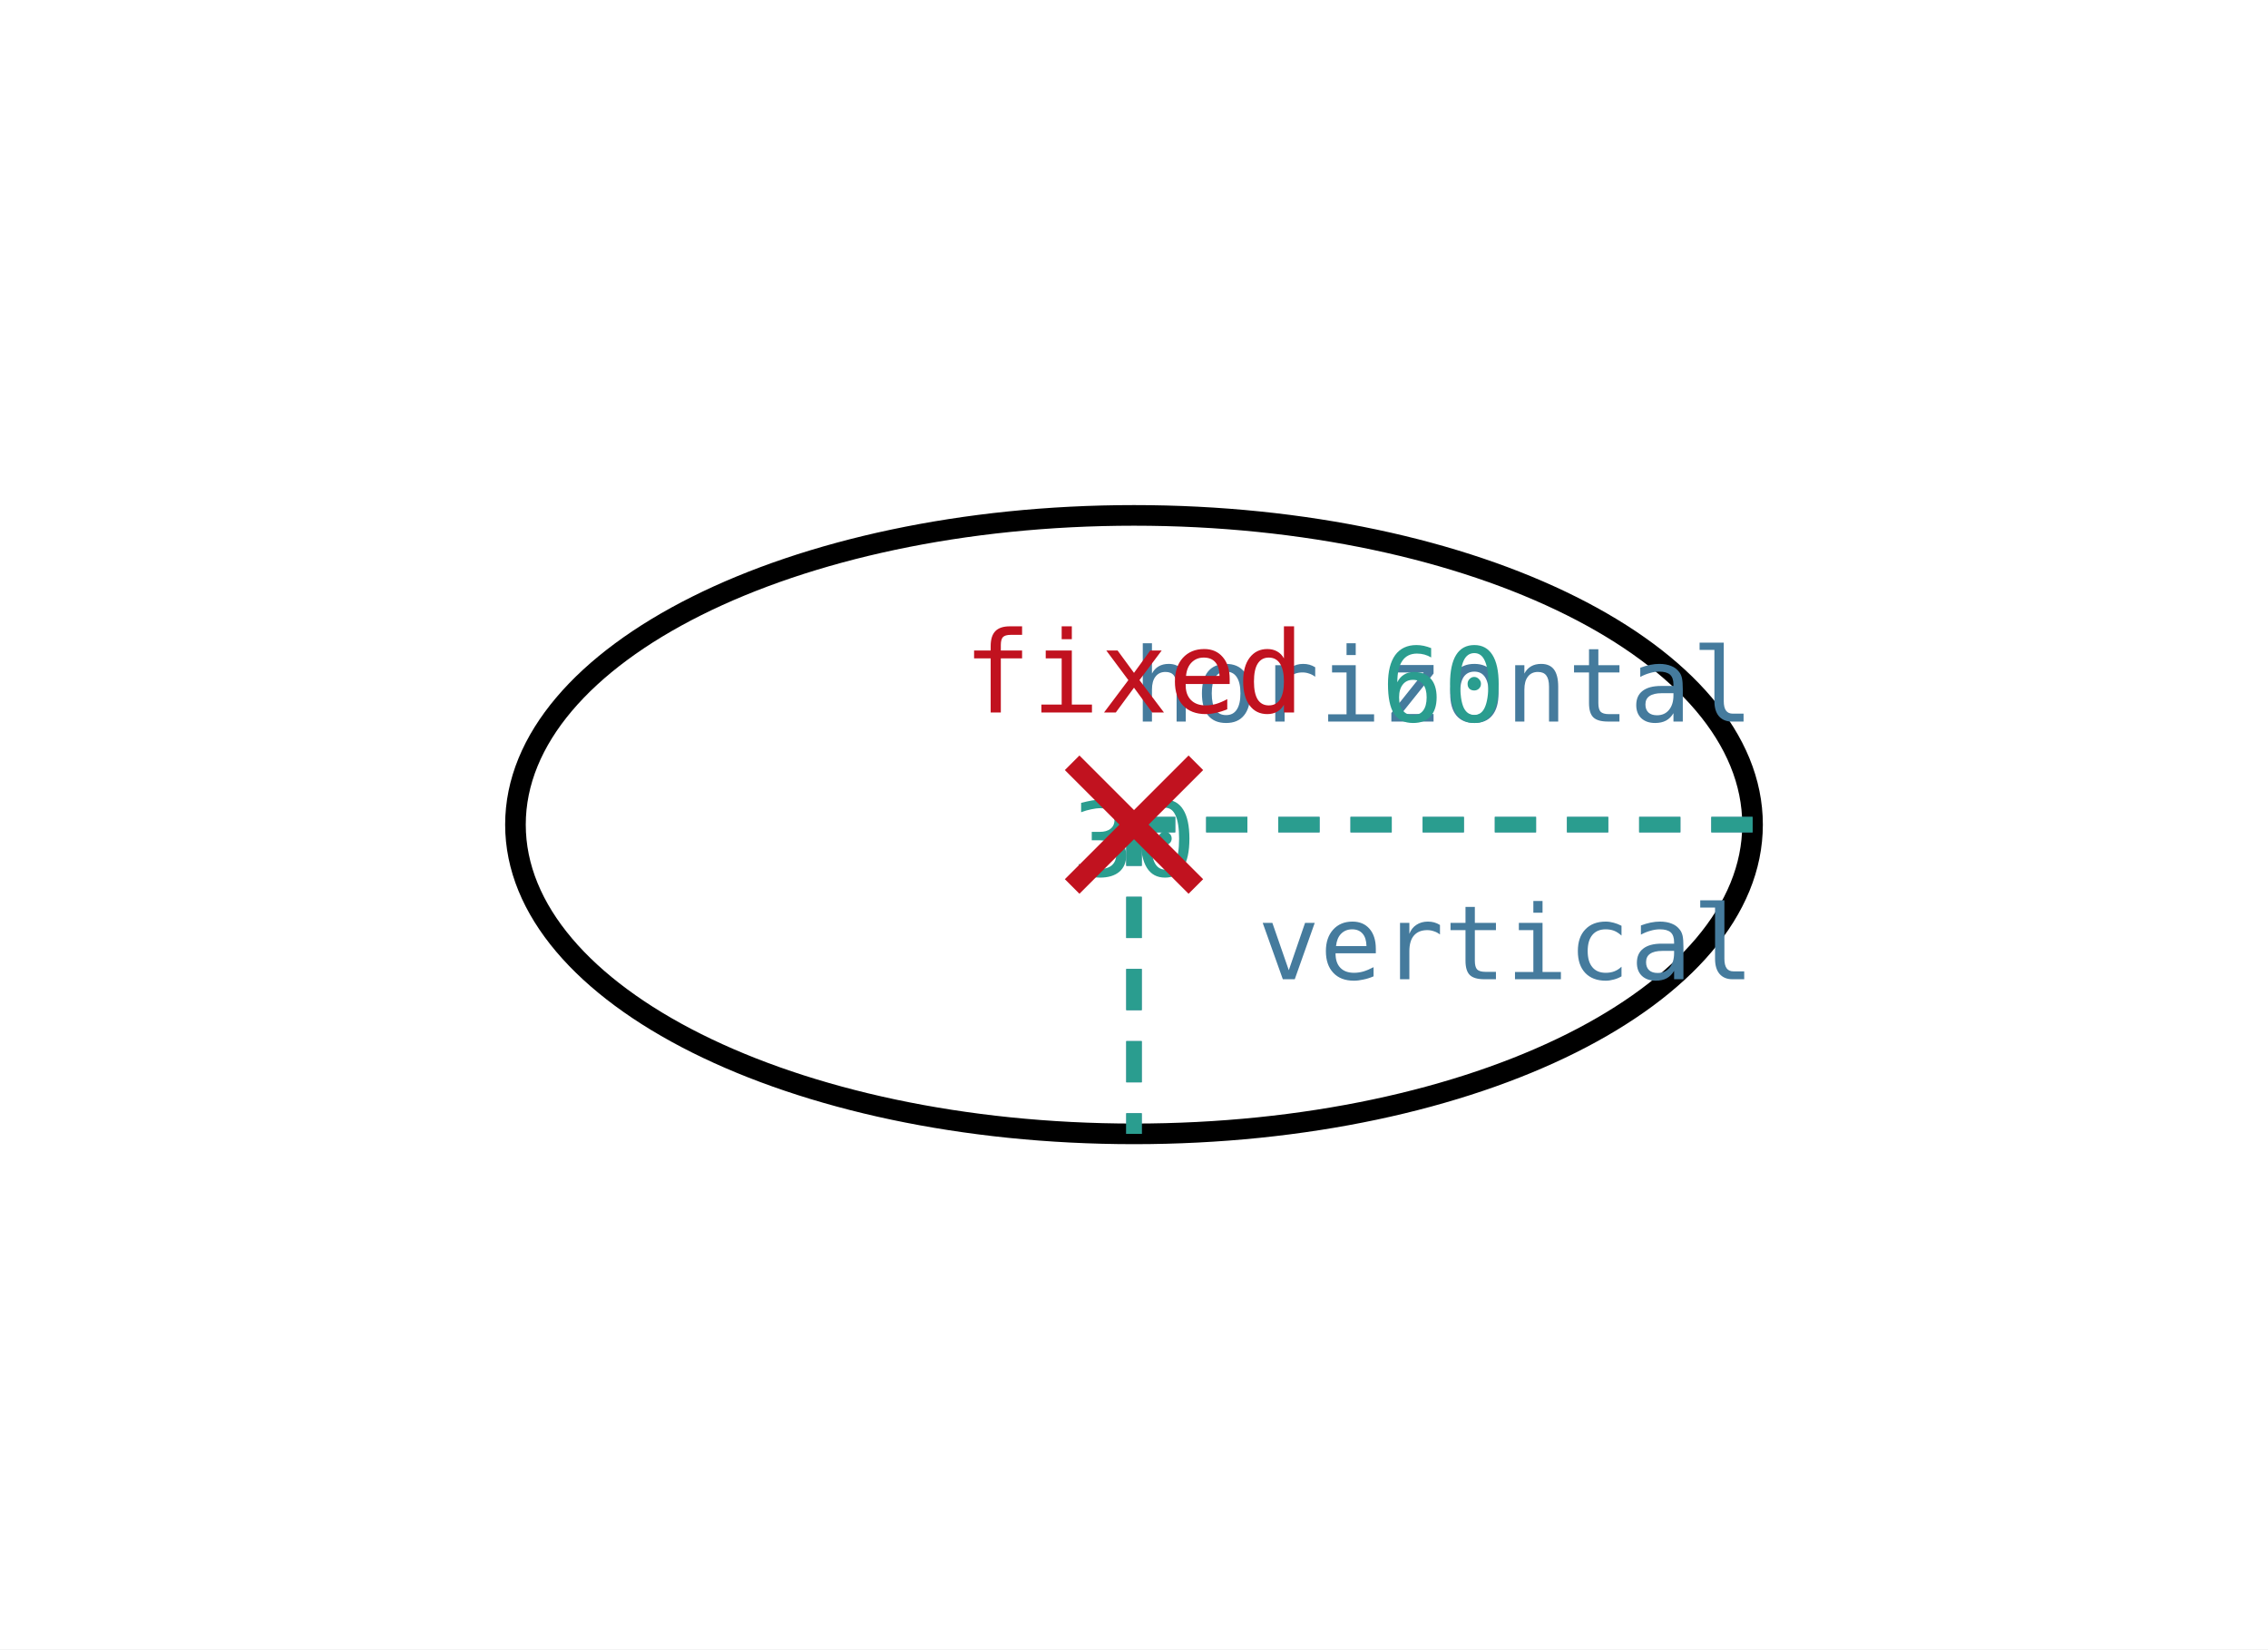
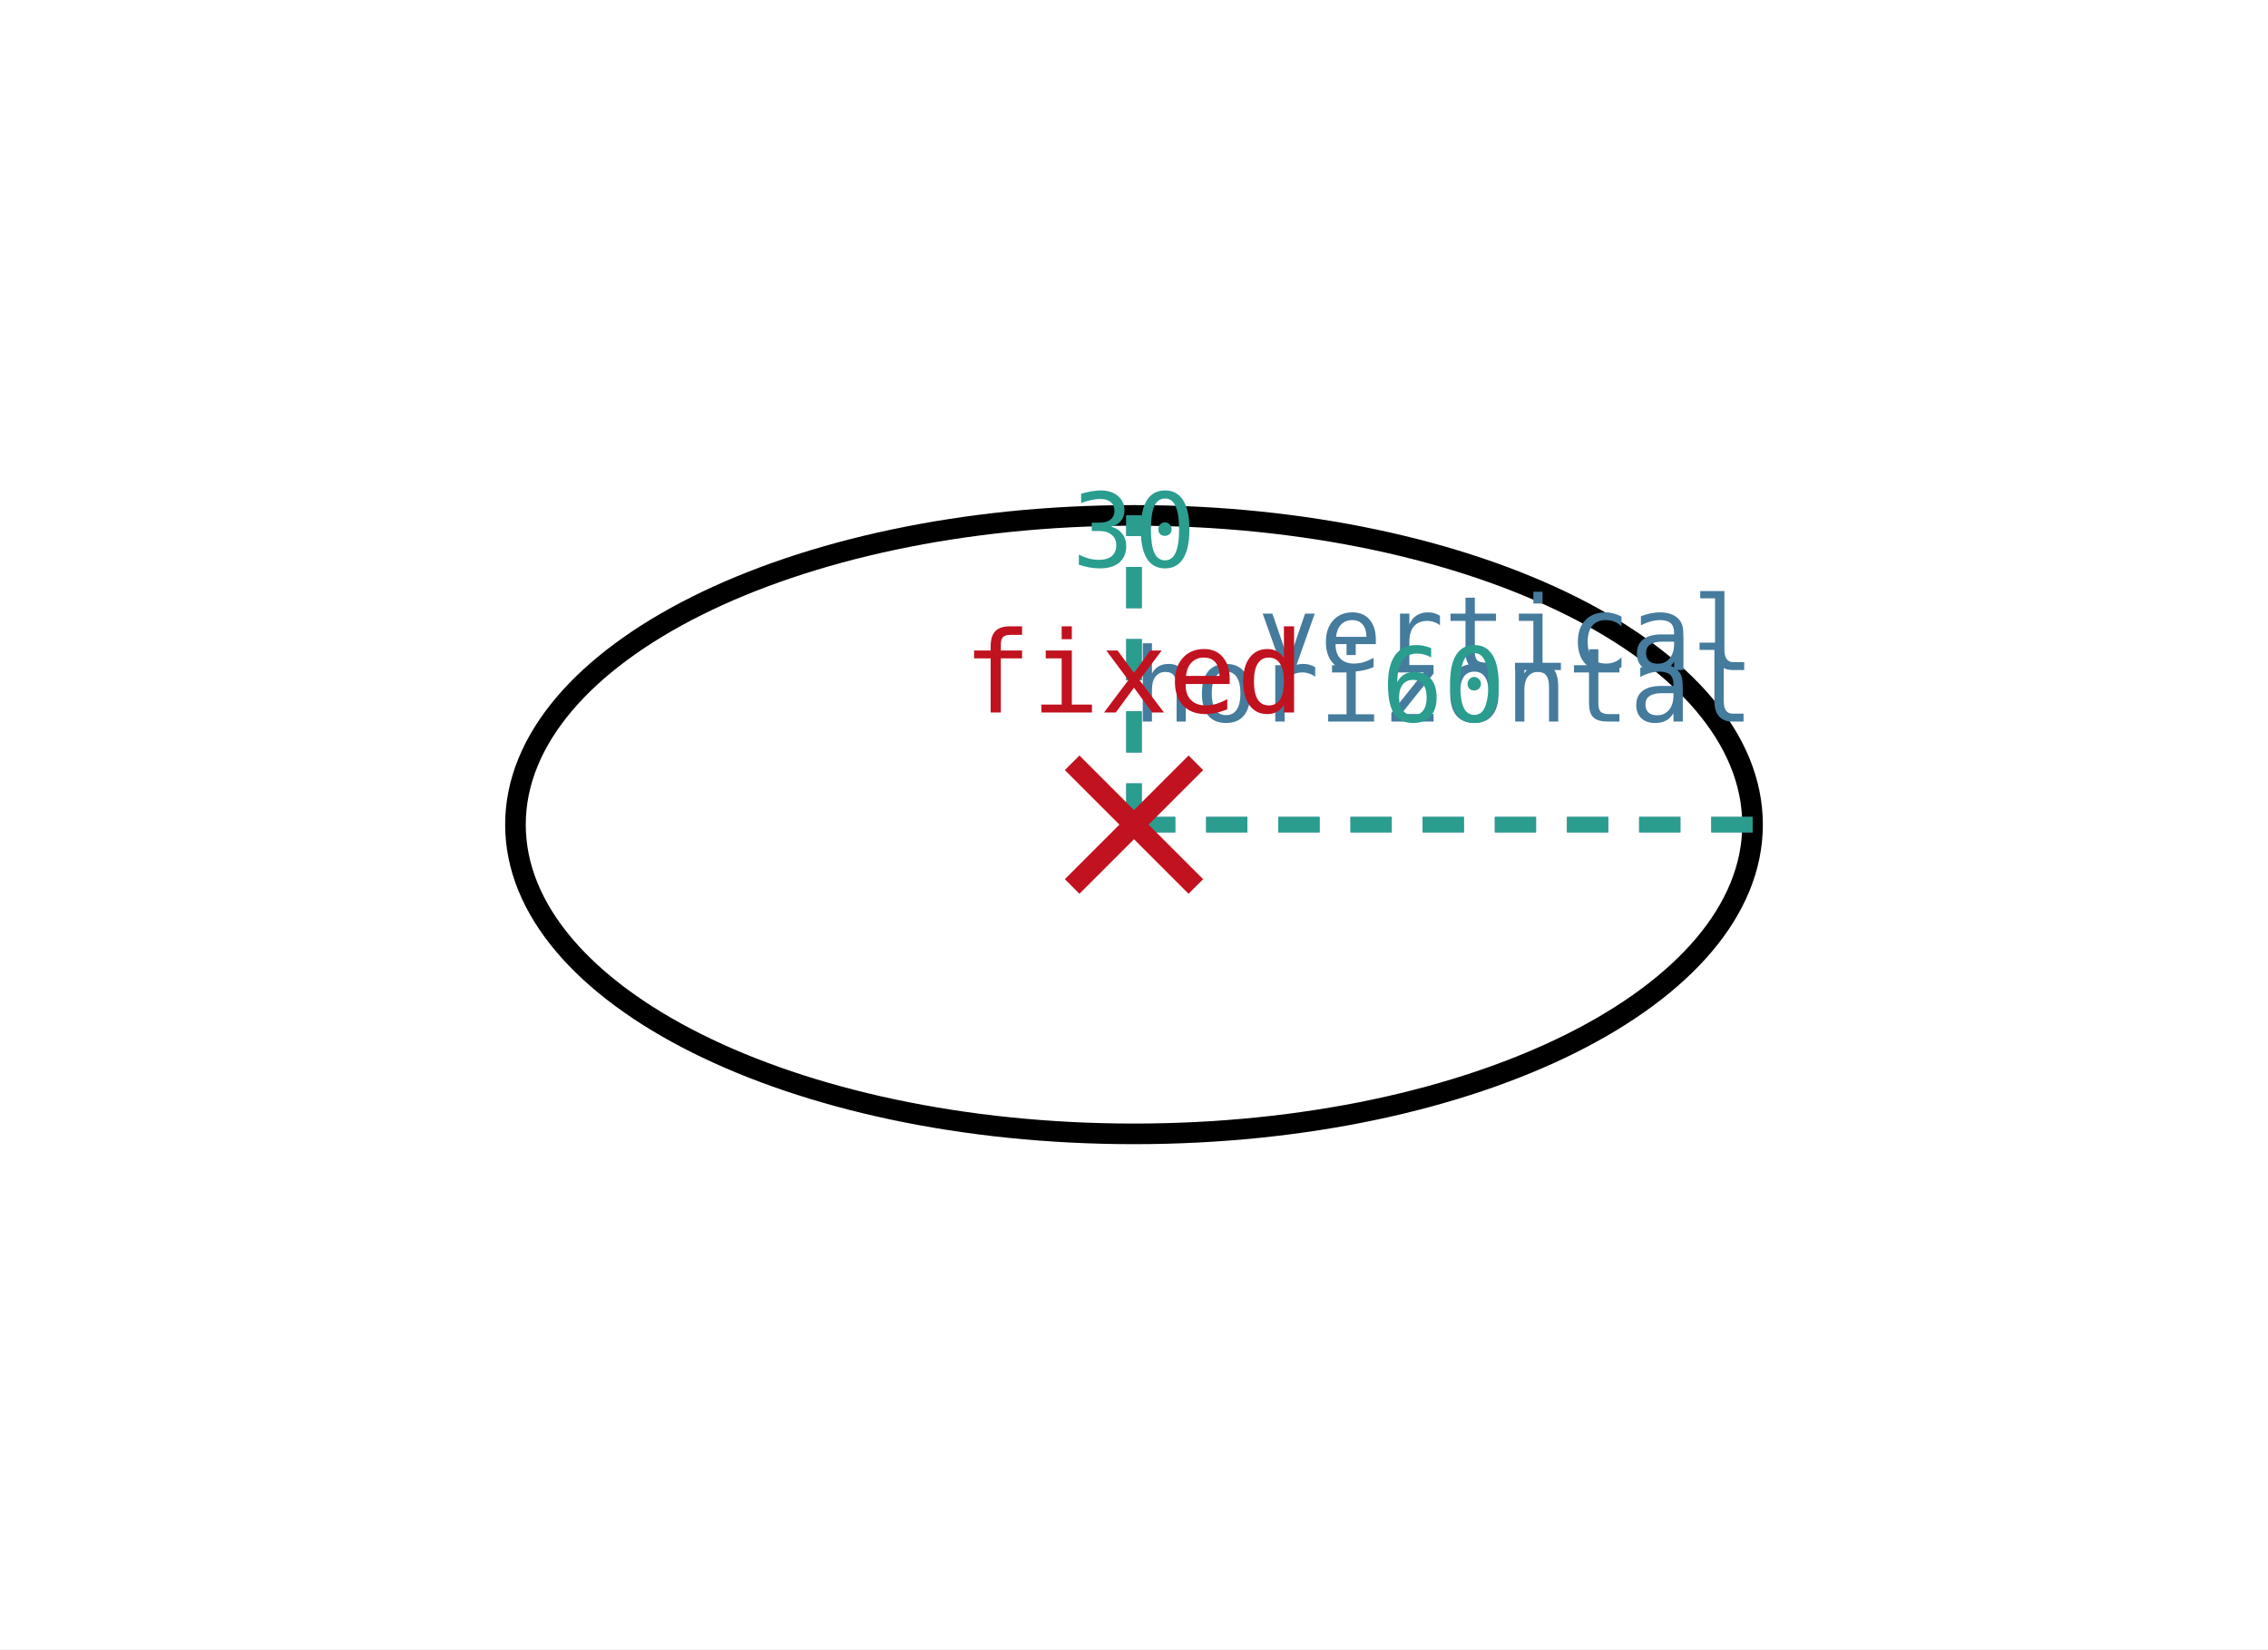
<svg xmlns="http://www.w3.org/2000/svg" width="220" height="160" viewBox="0 0 220 160">
  <rect x="0" y="0" width="220" height="160" fill="white" />
  <g fill="none" stroke="black" stroke-width="2">
    <ellipse cx="110" cy="80" rx="60" ry="30" />
  </g>
  <line x1="110" y1="80" x2="170" y2="80" stroke="#457b9d" stroke-width="1.5" stroke-dasharray="4 3" />
  <text x="140" y="70" fill="#457b9d" font-family="ui-monospace, Menlo, Consolas, monospace" font-size="10" text-anchor="middle">horizontal</text>
-   <line x1="110" y1="80" x2="110" y2="110" stroke="#457b9d" stroke-width="1.5" stroke-dasharray="4 3" />
-   <text x="122" y="95" fill="#457b9d" font-family="ui-monospace, Menlo, Consolas, monospace" font-size="10">vertical</text>
+   <line x1="110" y1="80" x2="110" y2="50" stroke="#457b9d" stroke-width="1.5" stroke-dasharray="4 3" />
+   <text x="122" y="65" fill="#457b9d" font-family="ui-monospace, Menlo, Consolas, monospace" font-size="10">vertical</text>
  <line x1="110" y1="80" x2="170" y2="80" stroke="#2a9d8f" stroke-width="1.5" stroke-dasharray="4 3" />
  <text x="140" y="70" fill="#2a9d8f" font-family="ui-monospace, Menlo, Consolas, monospace" font-size="10" text-anchor="middle">60</text>
-   <line x1="110" y1="80" x2="110" y2="110" stroke="#2a9d8f" stroke-width="1.5" stroke-dasharray="4 3" />
-   <text x="110" y="85" fill="#2a9d8f" font-family="ui-monospace, Menlo, Consolas, monospace" font-size="10" text-anchor="middle">30</text>
+   <line x1="110" y1="80" x2="110" y2="50" stroke="#2a9d8f" stroke-width="1.5" stroke-dasharray="4 3" />
+   <text x="110" y="55" fill="#2a9d8f" font-family="ui-monospace, Menlo, Consolas, monospace" font-size="10" text-anchor="middle">30</text>
  <g stroke="#c1121f" fill="none" stroke-width="2">
    <line x1="104" y1="74" x2="116" y2="86" />
    <line x1="116" y1="74" x2="104" y2="86" />
  </g>
  <text x="110" y="66" fill="#c1121f" font-family="ui-monospace, Menlo, Consolas, monospace" font-size="11" text-anchor="middle" dominant-baseline="middle">fixed</text>
</svg>
